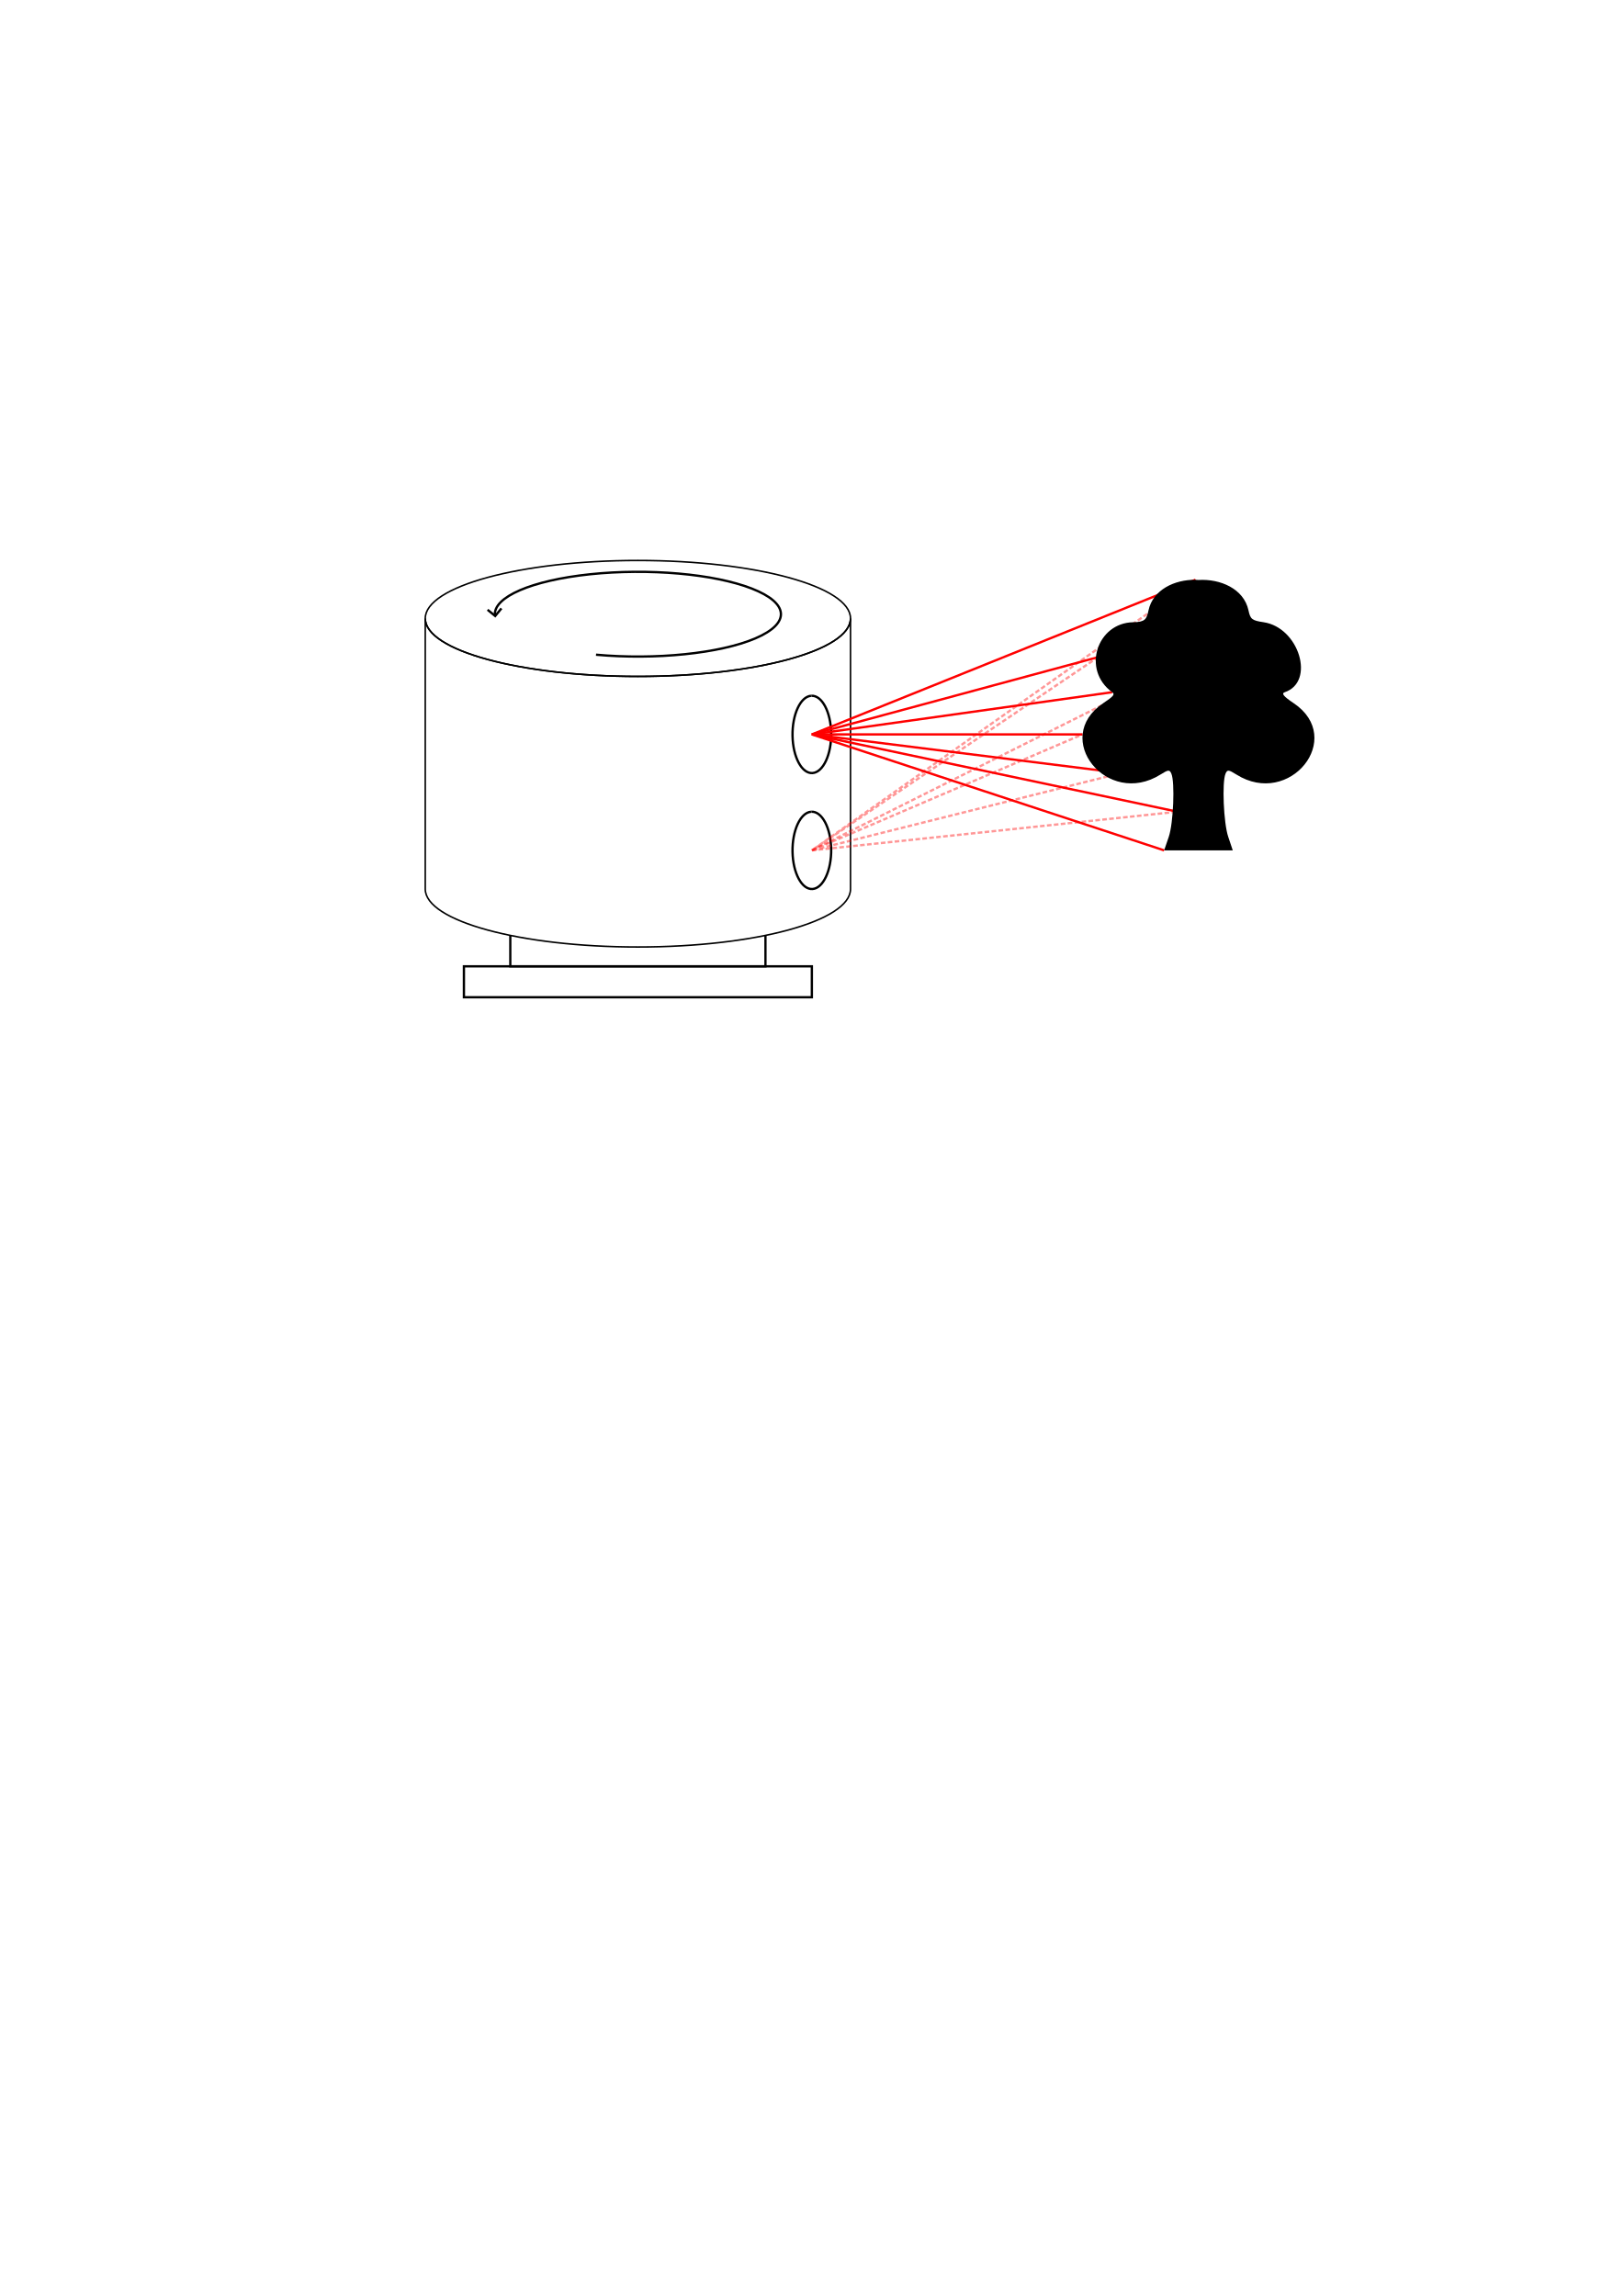
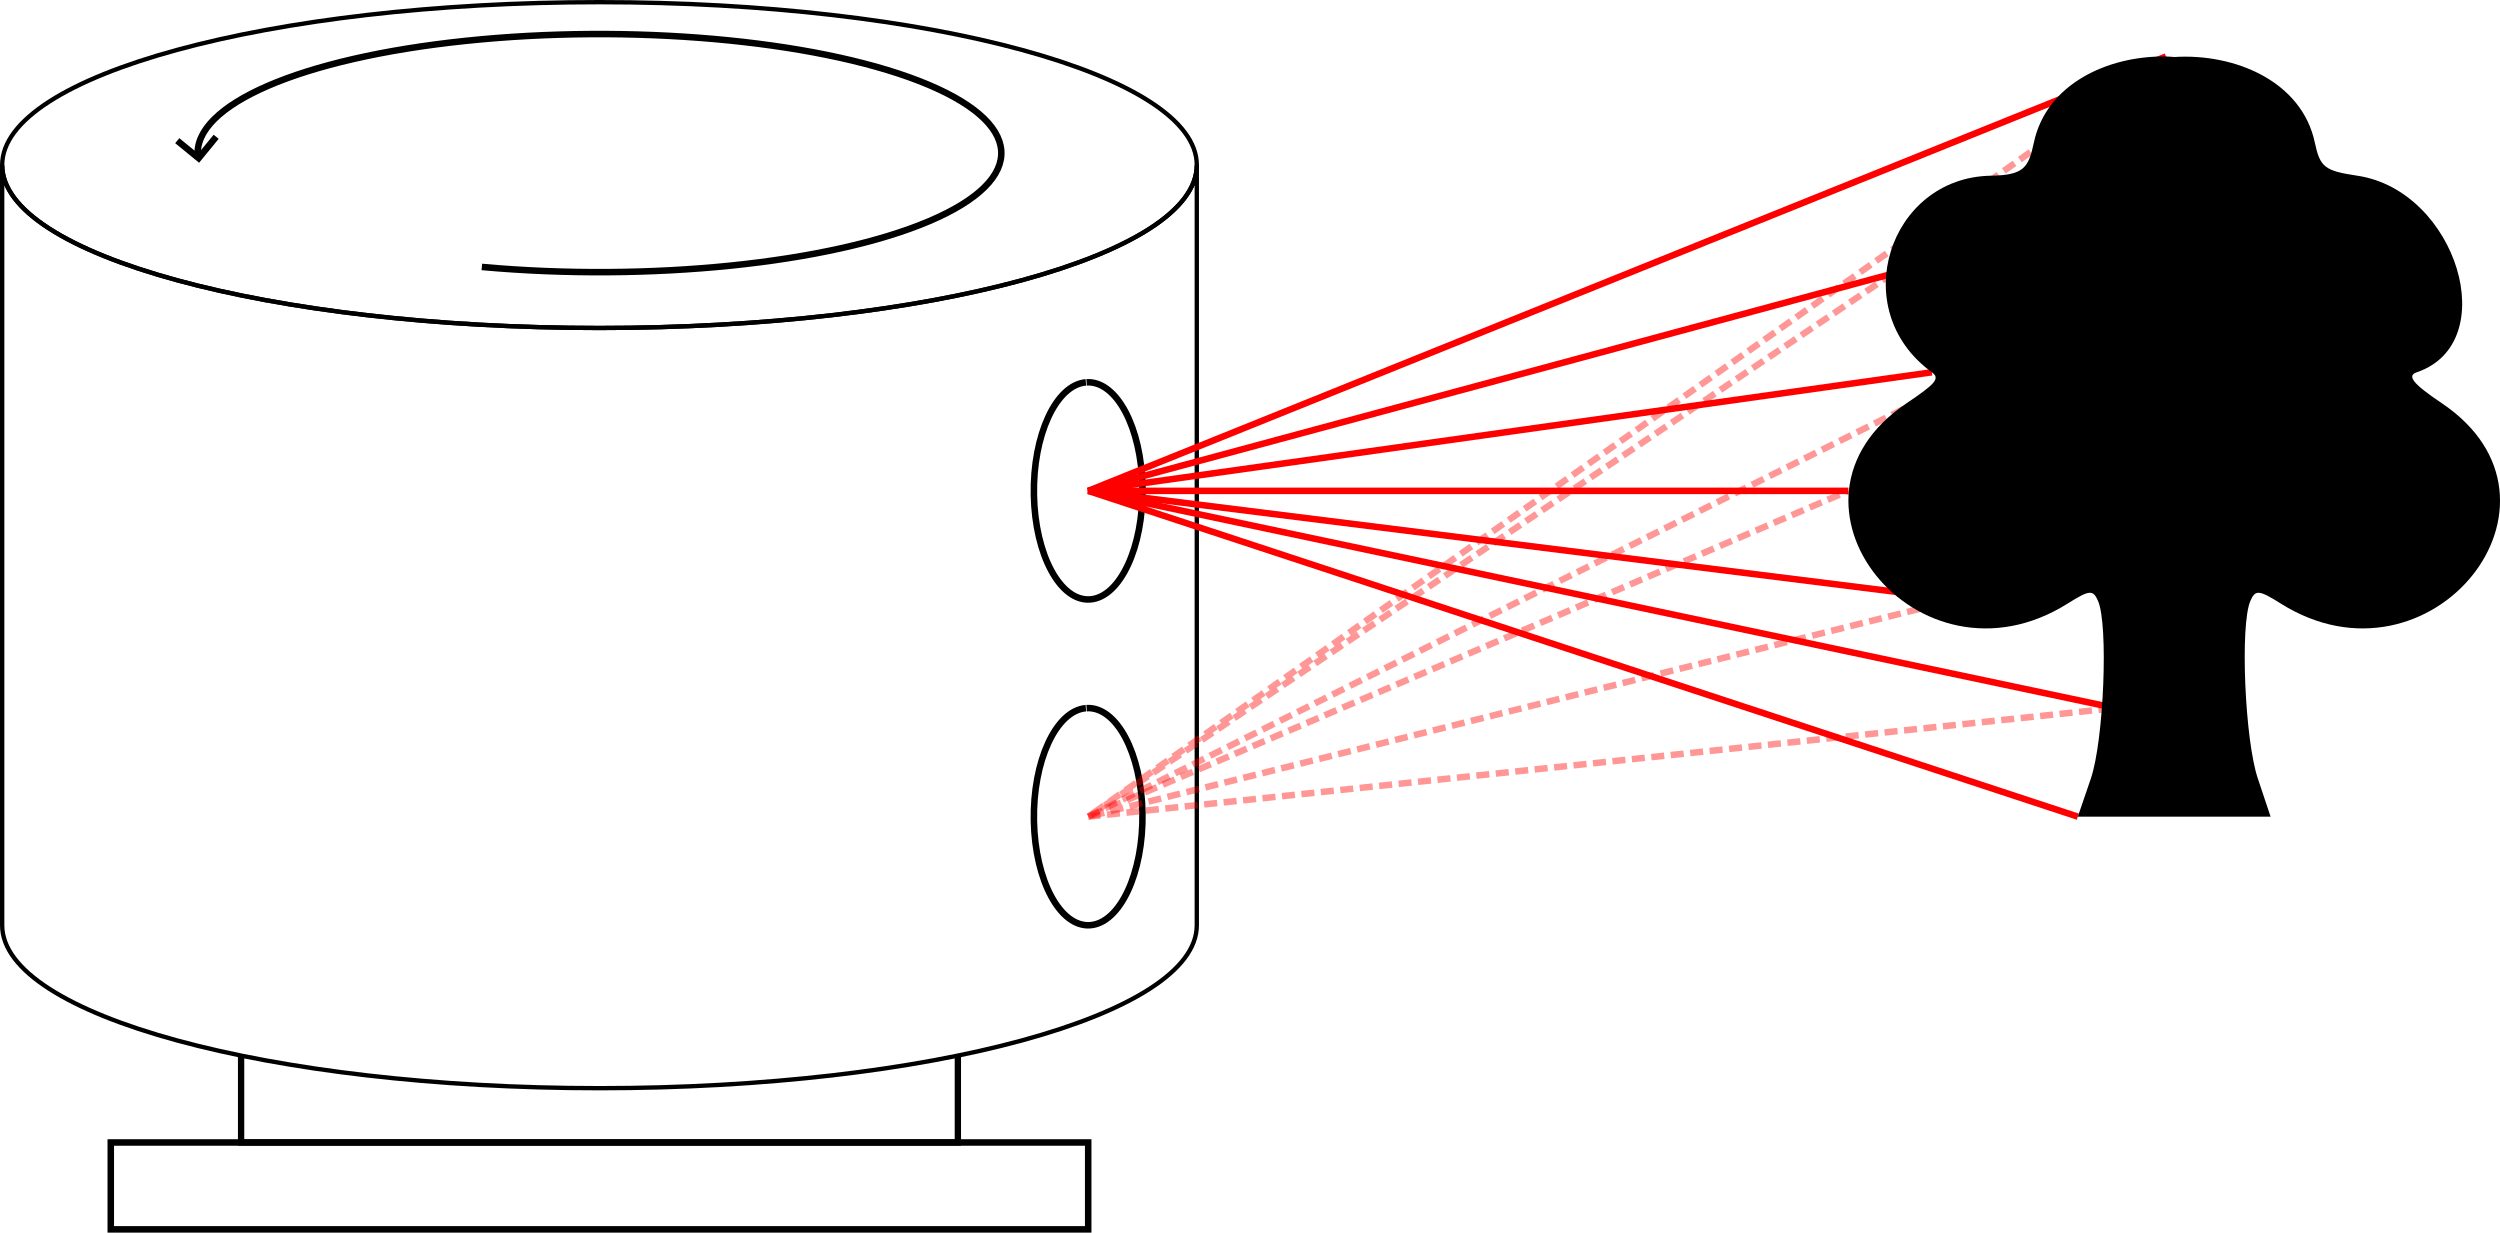
- <svg xmlns="http://www.w3.org/2000/svg" xmlns:xlink="http://www.w3.org/1999/xlink" width="210mm" height="297mm" viewBox="0 0 210 297" version="1.1" id="svg1">
+ <svg xmlns="http://www.w3.org/2000/svg" xmlns:xlink="http://www.w3.org/1999/xlink" width="115.1mm" height="56.75mm" viewBox="0 0 115.1 56.75" version="1.1" id="svg1">
  <defs id="defs1">
    <marker style="overflow:visible" id="ArrowWide" refX="0" refY="0.1" orient="auto-start-reverse" markerWidth="1" markerHeight="1" viewBox="0 0 1 1" preserveAspectRatio="xMidYMid">
      <path style="fill:none;stroke:context-stroke;stroke-width:1;stroke-linecap:butt" d="M 3,-3 0,0 3,3" transform="rotate(180,0.125,0)" id="path1" />
    </marker>
    <symbol id="sjjb-landuse.svg:deciduous" viewBox="0 0 288.168 380.651">
      <path d="M 140.441,0.01 C 114.656,-0.426 87.515,13.842 82.029,43.084 c -2.323,12.381 -4.263,16.362 -18.917,16.616 -45.142,0.783 -64.341,67.142 -26.202,98.418 3.779,3.099 1.602,5.791 -11.12,15.466 -64.746,49.239 4.97,147.491 71.194,100.336 9.695,-6.904 11.233,-6.979 13.421,-1.278 4.618,12.034 2.566,69.818 -3.195,88.96 l -5.752,19.045 h 34.638 c 3.429,0 5.144,0.012 7.925,0 2.815,0.013 4.568,0 8.052,0 h 34.638 l -5.624,-19.045 c -5.761,-19.142 -7.941,-76.926 -3.323,-88.96 2.188,-5.701 3.725,-5.626 13.421,1.278 66.224,47.155 135.939,-51.096 71.194,-100.336 -12.722,-9.675 -15.555,-13.715 -10.992,-15.466 38.138,-14.635 17.703,-90.979 -26.33,-98.418 -14.451,-2.442 -16.466,-4.235 -18.789,-16.616 -5.745,-30.626 -35.303,-44.726 -62.119,-42.818 -1.222,-0.088 -2.476,-0.235 -3.707,-0.256 z" id="path4" />
    </symbol>
  </defs>
-   <g id="layer1">
-     <path id="rect1" style="fill:#313131;fill-opacity:0;stroke:#000000;stroke-width:0.2" d="M 55 80 L 55 115 A 27.5 7.5 0 0 0 82.5 122.5 A 27.5 7.5 0 0 0 110 115 L 110 80 A 27.5 7.5 0 0 1 82.5 87.5 A 27.5 7.5 0 0 1 55 80 z " />
+   <g id="layer1" transform="translate(-54.89974,-72.4)">
+     <path id="rect1" style="fill:#313131;fill-opacity:0;stroke:#000000;stroke-width:0.2" d="m 55,80 v 35 a 27.5,7.5 0 0 0 27.5,7.5 A 27.5,7.5 0 0 0 110,115 V 80 a 27.5,7.5 0 0 1 -27.5,7.5 27.5,7.5 0 0 1 -27.5,-7.5 z" />
    <ellipse style="fill:#313131;fill-opacity:0;stroke:#000000;stroke-width:0.2" id="ellipse1" cx="82.5" cy="80" rx="27.5" ry="7.5" />
-     <path style="fill:#313131;fill-opacity:0;stroke:#000000;stroke-width:0.3;marker-start:url(#ArrowWide);stroke-dasharray:none" id="path5" d="m -79.611,64.008 a 5.481,18.5 0 0 1 5.328,12.313 5.481,18.5 0 0 1 -1.842,20.889 5.481,18.5 0 0 1 -6.456,0.473 5.481,18.5 0 0 1 -2.109,-20.599" transform="rotate(-90)" />
+     <path style="fill:#313131;fill-opacity:0;stroke:#000000;stroke-width:0.3;stroke-dasharray:none;marker-start:url(#ArrowWide)" id="path5" d="m -79.611,64.008 a 5.481,18.5 0 0 1 5.328,12.313 5.481,18.5 0 0 1 -1.842,20.889 5.481,18.5 0 0 1 -6.456,0.473 5.481,18.5 0 0 1 -2.109,-20.599" transform="rotate(-90)" />
    <path style="fill:#313131;fill-opacity:0;stroke:#000000;stroke-width:0.3;stroke-dasharray:none" id="path6" d="m 104.926,90.002 a 2.5,5 0 0 1 2.572,4.835 2.5,5 0 0 1 -2.409,5.16 2.5,5 0 0 1 -2.588,-4.802 2.5,5 0 0 1 2.393,-5.191" />
    <path style="fill:#313131;fill-opacity:0;stroke:#000000;stroke-width:0.3;stroke-dasharray:none" id="path7" d="m 104.926,105.002 a 2.5,5 0 0 1 2.572,4.835 2.5,5 0 0 1 -2.409,5.16 2.5,5 0 0 1 -2.588,-4.802 2.5,5 0 0 1 2.393,-5.191" />
    <path style="fill:#313131;fill-opacity:0;stroke:#000000;stroke-width:0.291;stroke-dasharray:none;stroke-opacity:1" d="m 66,121 v 4 h 33 v -4" id="path13" />
    <path style="fill:#313131;fill-opacity:0;stroke:#000000;stroke-width:0.3;stroke-dasharray:none;stroke-opacity:1" d="M 100,121 Z" id="path14" />
    <rect style="fill:#313131;fill-opacity:0;stroke:#000000;stroke-width:0.3;stroke-dasharray:none;stroke-opacity:1" id="rect14" width="45" height="4" x="60" y="125" />
    <path style="fill:#313131;fill-opacity:0;stroke:#ff0000;stroke-width:0.3;stroke-dasharray:none;stroke-opacity:1" d="M 105,95 142.033,85" id="path15" />
    <path style="fill:#313131;fill-opacity:0;stroke:#ff0000;stroke-width:0.3;stroke-dasharray:none;stroke-opacity:1" d="M 143.843,89.539 105,95 l 40,5" id="path16" />
    <path style="fill:#313131;fill-opacity:0;stroke:#ff0000;stroke-width:0.3;stroke-dasharray:none;stroke-opacity:1" d="M 140,95 H 105 L 154.621,75.001" id="path17" />
    <path style="fill:#313131;fill-opacity:0;stroke:#ff0000;stroke-width:0.3;stroke-dasharray:none;stroke-opacity:1" d="M 152.286,105 105,95 150.562,109.999" id="path18" />
-     <path style="fill:#313131;fill-opacity:0;stroke:#ff0000;stroke-width:0.3;stroke-dasharray:0.6, 0.3;stroke-opacity:0.409;stroke-dashoffset:0.03" d="m 105,110 47.286,-5" id="path19" />
+     <path style="fill:#313131;fill-opacity:0;stroke:#ff0000;stroke-width:0.3;stroke-dasharray:0.6, 0.3;stroke-dashoffset:0.03;stroke-opacity:0.409" d="m 105,110 47.286,-5" id="path19" />
    <path style="fill:#313131;fill-opacity:0;stroke:#ff0000;stroke-width:0.3;stroke-dasharray:0.6, 0.3;stroke-dashoffset:0.03;stroke-opacity:0.409" d="M 145,100 105,110 140,95" id="path20" />
    <path style="fill:#313131;fill-opacity:0;stroke:#ff0000;stroke-width:0.3;stroke-dasharray:0.6, 0.3;stroke-dashoffset:0.03;stroke-opacity:0.409" d="M 142.033,85 105,110 154.621,75.001" id="path21" />
    <path style="fill:#313131;fill-opacity:0;stroke:#ff0000;stroke-width:0.3;stroke-dasharray:0.6, 0.3;stroke-dashoffset:0.03;stroke-opacity:0.409" d="M 105,110 145,90" id="path22" />
    <use xlink:href="#sjjb-landuse.svg:deciduous" width="288.168" height="380.651" style="fill:#000000;stroke:none" id="use1" transform="matrix(0.1041061,0,0,0.09194766,140,75)" />
  </g>
</svg>
